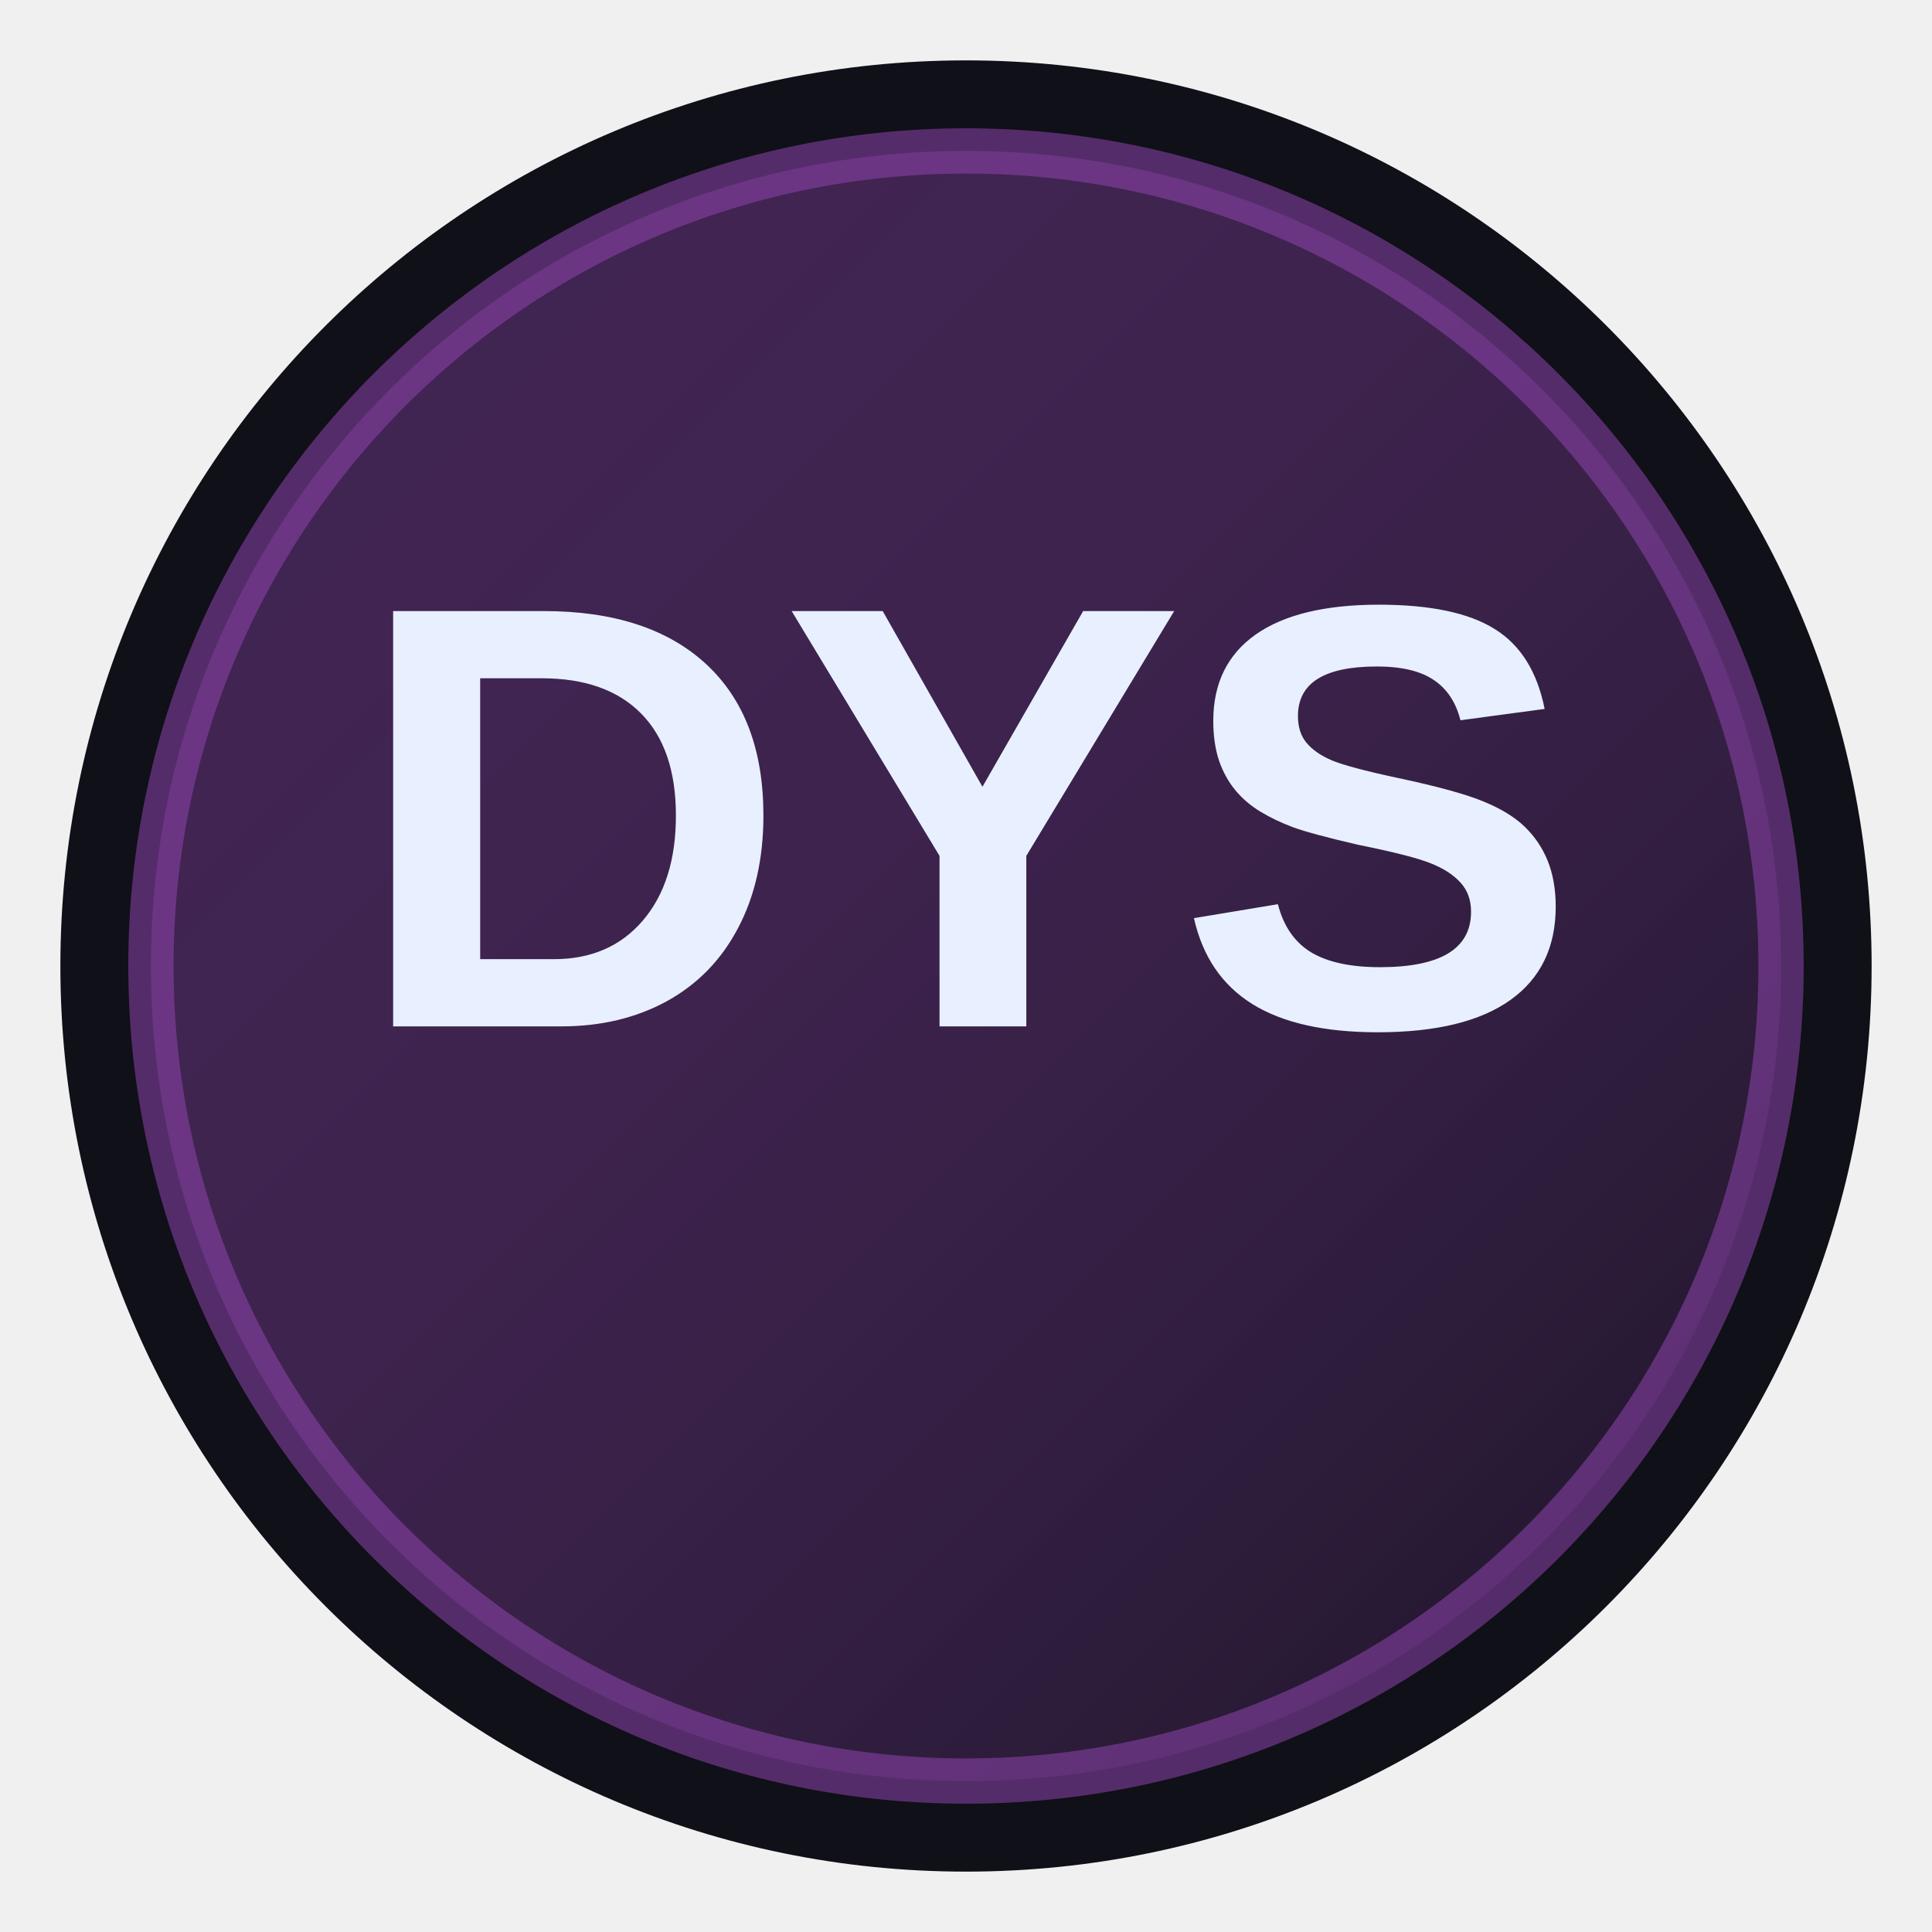
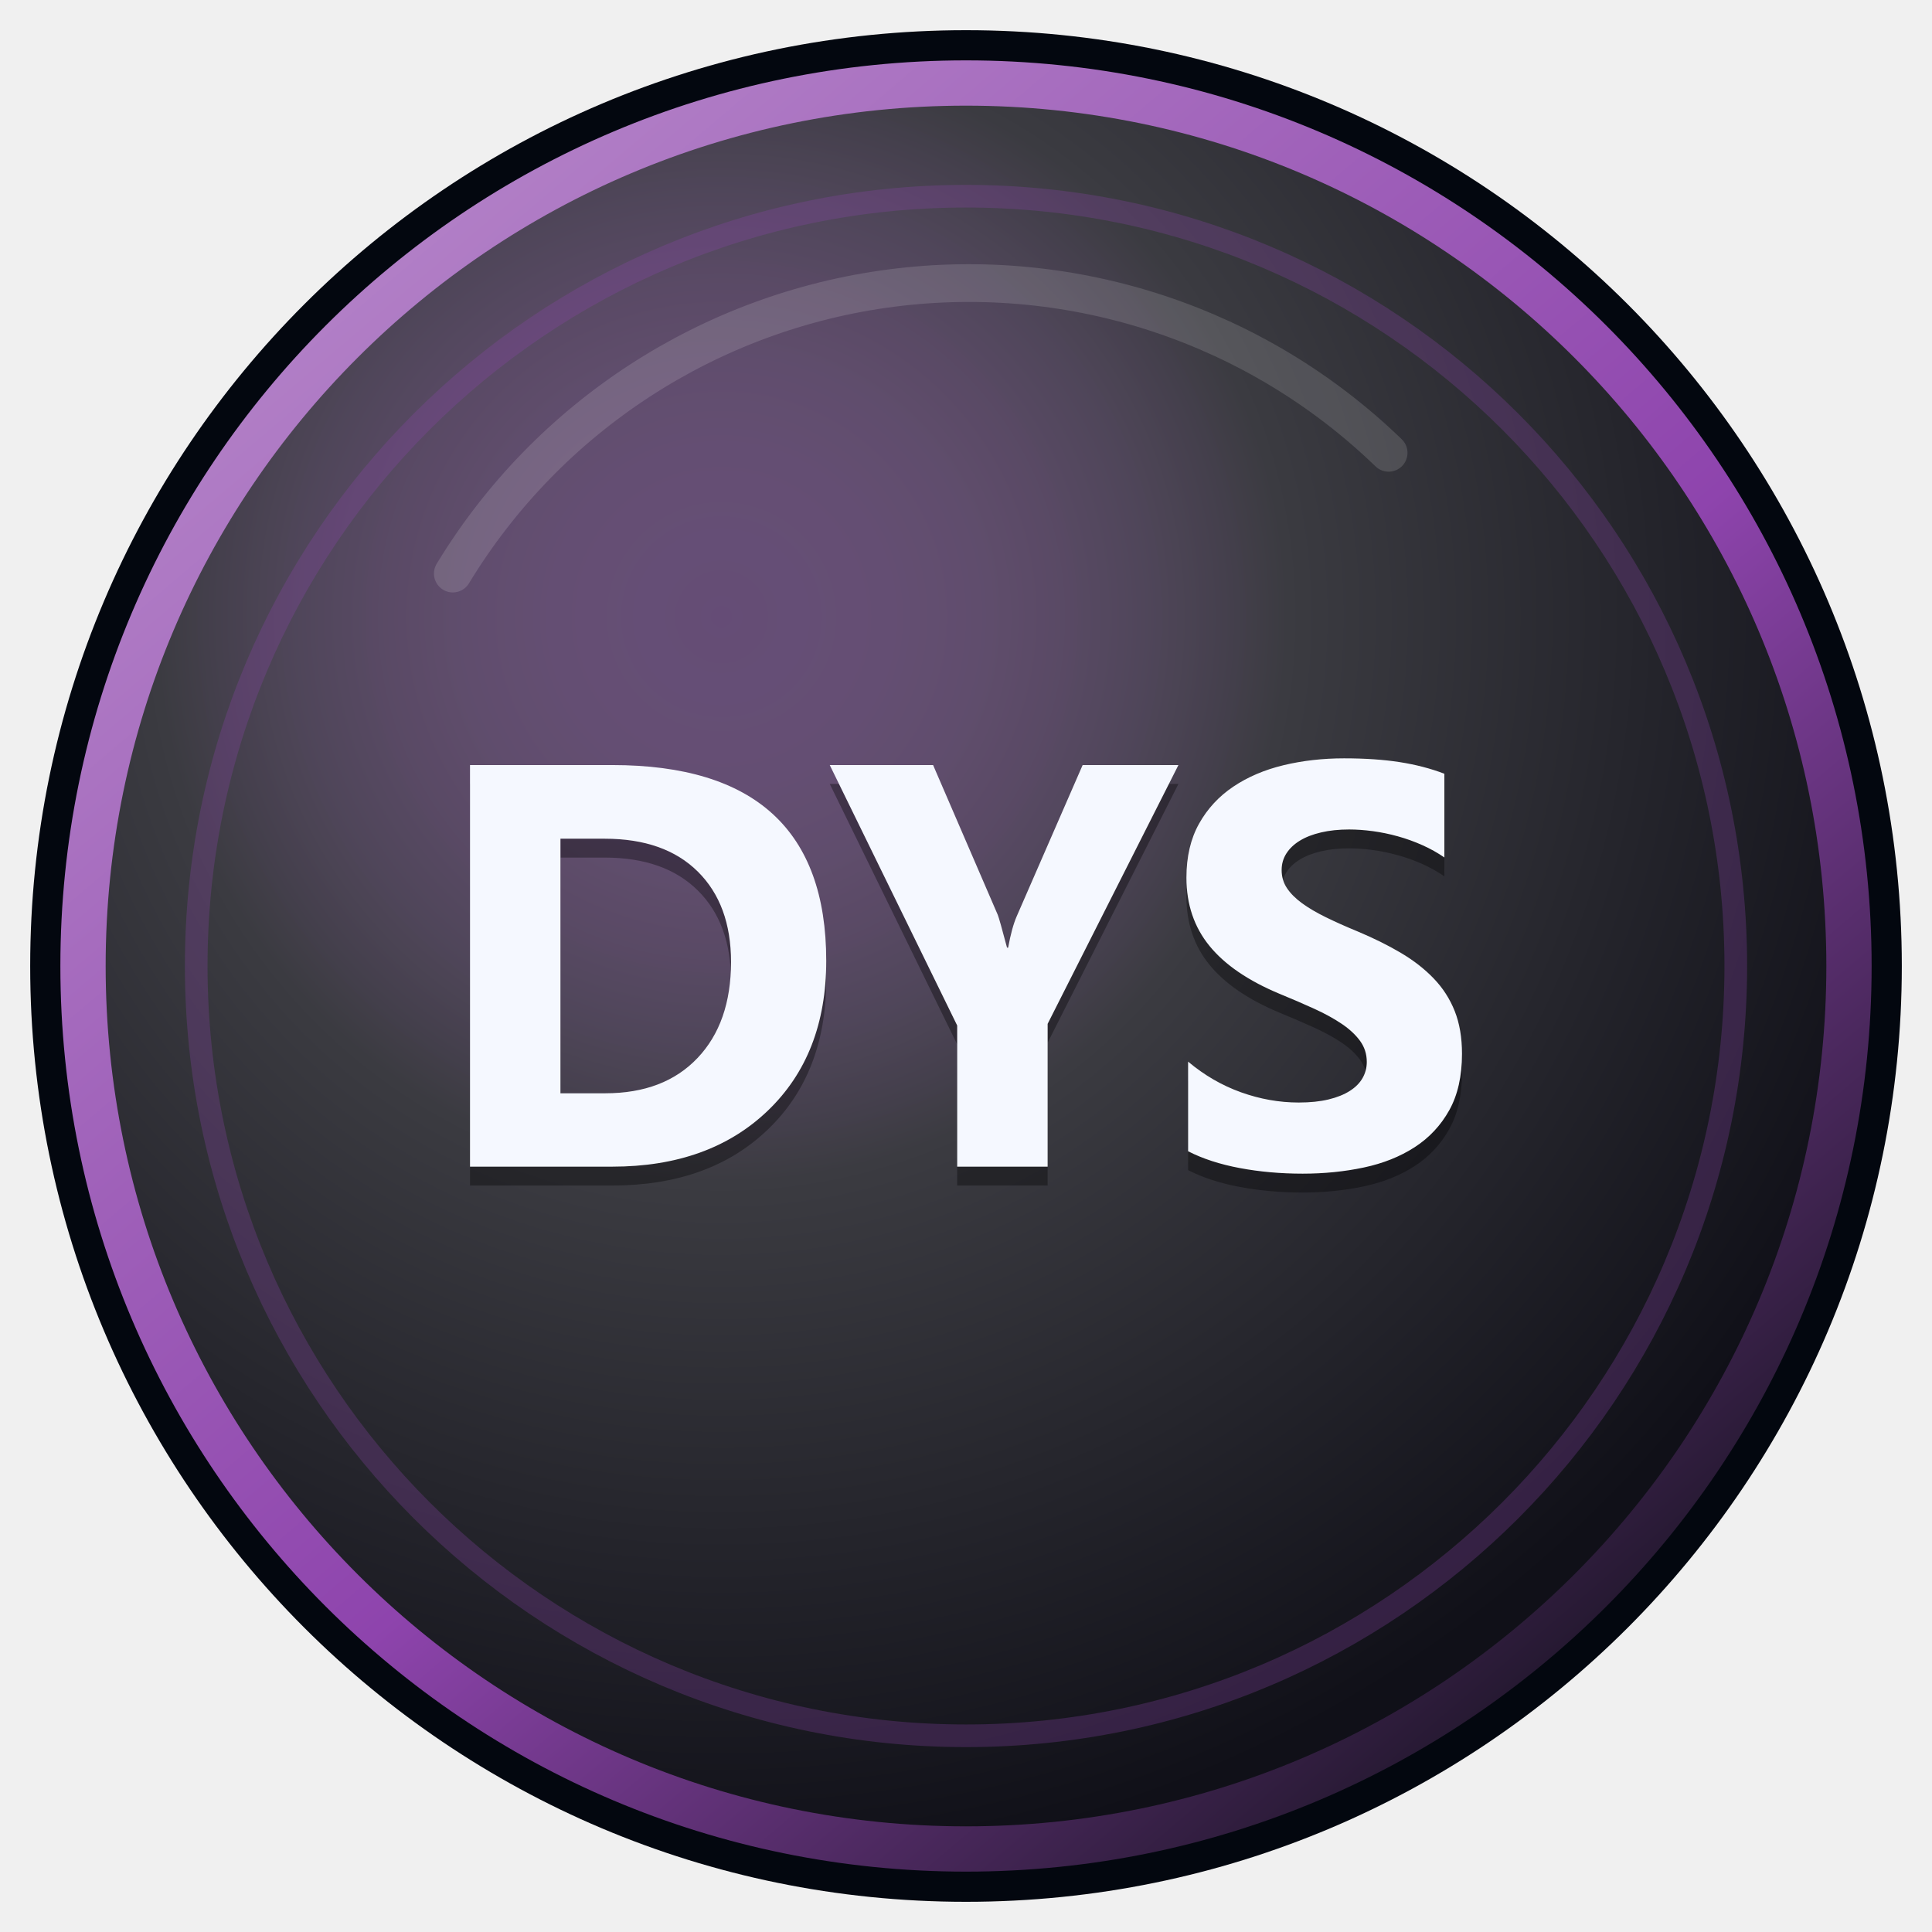
<svg xmlns="http://www.w3.org/2000/svg" viewBox="0 0 128 128" aria-hidden="true">
  <defs>
-     <linearGradient id="g" x1="0" y1="0" x2="128" y2="128" gradientUnits="userSpaceOnUse">
-       <stop offset="0" stop-color="#8e44ad" stop-opacity="0.35" />
+     <radialGradient id="fill" cx="36%" cy="30%" r="72%">
+       <stop offset="0" stop-color="#b585c9" stop-opacity="0.55" />
+       <stop offset="0.45" stop-color="#3b3b41" />
+       <stop offset="1" stop-color="#101018" />
+     </radialGradient>
+     <linearGradient id="rim" x1="20" y1="12" x2="110" y2="118" gradientUnits="userSpaceOnUse">
+       <stop offset="0" stop-color="#b585c9" />
+       <stop offset="0.55" stop-color="#8e44ad" />
      <stop offset="1" stop-color="#101018" />
    </linearGradient>
  </defs>
-   <circle cx="64" cy="64" r="60" fill="#101018" />
-   <circle cx="64" cy="64" r="54" fill="url(#g)" stroke="#8e44ad" stroke-width="3" stroke-opacity="0.55" />
-   <text x="64" y="68" text-anchor="middle" font-family="Segoe UI, Rubik, Arial, sans-serif" font-weight="700" font-size="40" fill="#e8f0ff" letter-spacing="-0.5" textLength="88" lengthAdjust="spacingAndGlyphs">DYS</text>
+   <circle cx="64" cy="64" r="62" fill="#03070f" />
+   <circle cx="64" cy="64" r="58.5" fill="url(#fill)" stroke="url(#rim)" stroke-width="3" />
+   <circle cx="64" cy="64" r="51" fill="none" stroke="#8e44ad" stroke-opacity="0.28" stroke-width="1.5" />
+   <path d="M30 38 A40 40 0 0 1 92 30" fill="none" stroke="#ffffff" stroke-opacity="0.14" stroke-width="2.5" stroke-linecap="round" />
+   <path d="M31.139 77.294V50.687H40.564Q54.74 50.687 54.74 63.657Q54.74 69.873 50.871 73.583Q47.003 77.294 40.564 77.294ZM37.132 55.567V72.433H40.1Q43.997 72.433 46.214 70.095Q48.432 67.757 48.432 63.731Q48.432 59.927 46.233 57.747Q44.034 55.567 40.063 55.567ZM78.074 50.687 69.409 67.832V77.294H63.416V67.943L54.973 50.687H61.82L66.106 60.614Q66.217 60.892 66.718 62.785H66.792Q67.034 61.449 67.368 60.688L71.728 50.687ZM78.715 76.274V70.336Q80.329 71.691 82.222 72.368Q84.114 73.045 86.044 73.045Q87.176 73.045 88.02 72.841Q88.864 72.637 89.43 72.275Q89.996 71.914 90.275 71.422Q90.553 70.93 90.553 70.355Q90.553 69.576 90.108 68.963Q89.662 68.351 88.892 67.832Q88.122 67.312 87.065 66.83Q86.007 66.347 84.782 65.846Q81.665 64.547 80.134 62.673Q78.604 60.799 78.604 58.146Q78.604 56.068 79.439 54.574Q80.274 53.081 81.712 52.116Q83.15 51.151 85.042 50.696Q86.935 50.242 89.05 50.242Q91.128 50.242 92.733 50.492Q94.338 50.743 95.693 51.262V56.81Q95.025 56.346 94.236 55.994Q93.447 55.641 92.612 55.409Q91.777 55.177 90.952 55.066Q90.126 54.955 89.384 54.955Q88.363 54.955 87.528 55.149Q86.693 55.344 86.118 55.697Q85.543 56.049 85.228 56.541Q84.912 57.033 84.912 57.645Q84.912 58.313 85.265 58.842Q85.617 59.371 86.267 59.844Q86.916 60.317 87.844 60.771Q88.772 61.226 89.941 61.708Q91.536 62.376 92.807 63.128Q94.078 63.879 94.987 64.826Q95.897 65.772 96.379 66.987Q96.861 68.203 96.861 69.817Q96.861 72.043 96.017 73.556Q95.173 75.068 93.726 76.005Q92.278 76.942 90.358 77.35Q88.438 77.758 86.304 77.758Q84.114 77.758 82.138 77.387Q80.162 77.016 78.715 76.274Z" fill="#000000" fill-opacity="0.35" transform="translate(0 1.25)" />
+   <path d="M31.139 77.294V50.687H40.564Q54.74 50.687 54.74 63.657Q54.74 69.873 50.871 73.583Q47.003 77.294 40.564 77.294ZM37.132 55.567V72.433H40.1Q43.997 72.433 46.214 70.095Q48.432 67.757 48.432 63.731Q48.432 59.927 46.233 57.747Q44.034 55.567 40.063 55.567ZM78.074 50.687 69.409 67.832V77.294H63.416V67.943L54.973 50.687H61.82L66.106 60.614Q66.217 60.892 66.718 62.785H66.792Q67.034 61.449 67.368 60.688L71.728 50.687ZM78.715 76.274V70.336Q80.329 71.691 82.222 72.368Q84.114 73.045 86.044 73.045Q87.176 73.045 88.02 72.841Q88.864 72.637 89.43 72.275Q89.996 71.914 90.275 71.422Q90.553 70.93 90.553 70.355Q90.553 69.576 90.108 68.963Q89.662 68.351 88.892 67.832Q88.122 67.312 87.065 66.83Q86.007 66.347 84.782 65.846Q81.665 64.547 80.134 62.673Q78.604 60.799 78.604 58.146Q78.604 56.068 79.439 54.574Q80.274 53.081 81.712 52.116Q83.15 51.151 85.042 50.696Q86.935 50.242 89.05 50.242Q91.128 50.242 92.733 50.492Q94.338 50.743 95.693 51.262V56.81Q95.025 56.346 94.236 55.994Q93.447 55.641 92.612 55.409Q91.777 55.177 90.952 55.066Q90.126 54.955 89.384 54.955Q88.363 54.955 87.528 55.149Q86.693 55.344 86.118 55.697Q85.543 56.049 85.228 56.541Q84.912 57.033 84.912 57.645Q84.912 58.313 85.265 58.842Q85.617 59.371 86.267 59.844Q86.916 60.317 87.844 60.771Q88.772 61.226 89.941 61.708Q91.536 62.376 92.807 63.128Q94.078 63.879 94.987 64.826Q95.897 65.772 96.379 66.987Q96.861 68.203 96.861 69.817Q96.861 72.043 96.017 73.556Q95.173 75.068 93.726 76.005Q92.278 76.942 90.358 77.35Q88.438 77.758 86.304 77.758Q84.114 77.758 82.138 77.387Q80.162 77.016 78.715 76.274Z" fill="#f5f8ff" />
</svg>
